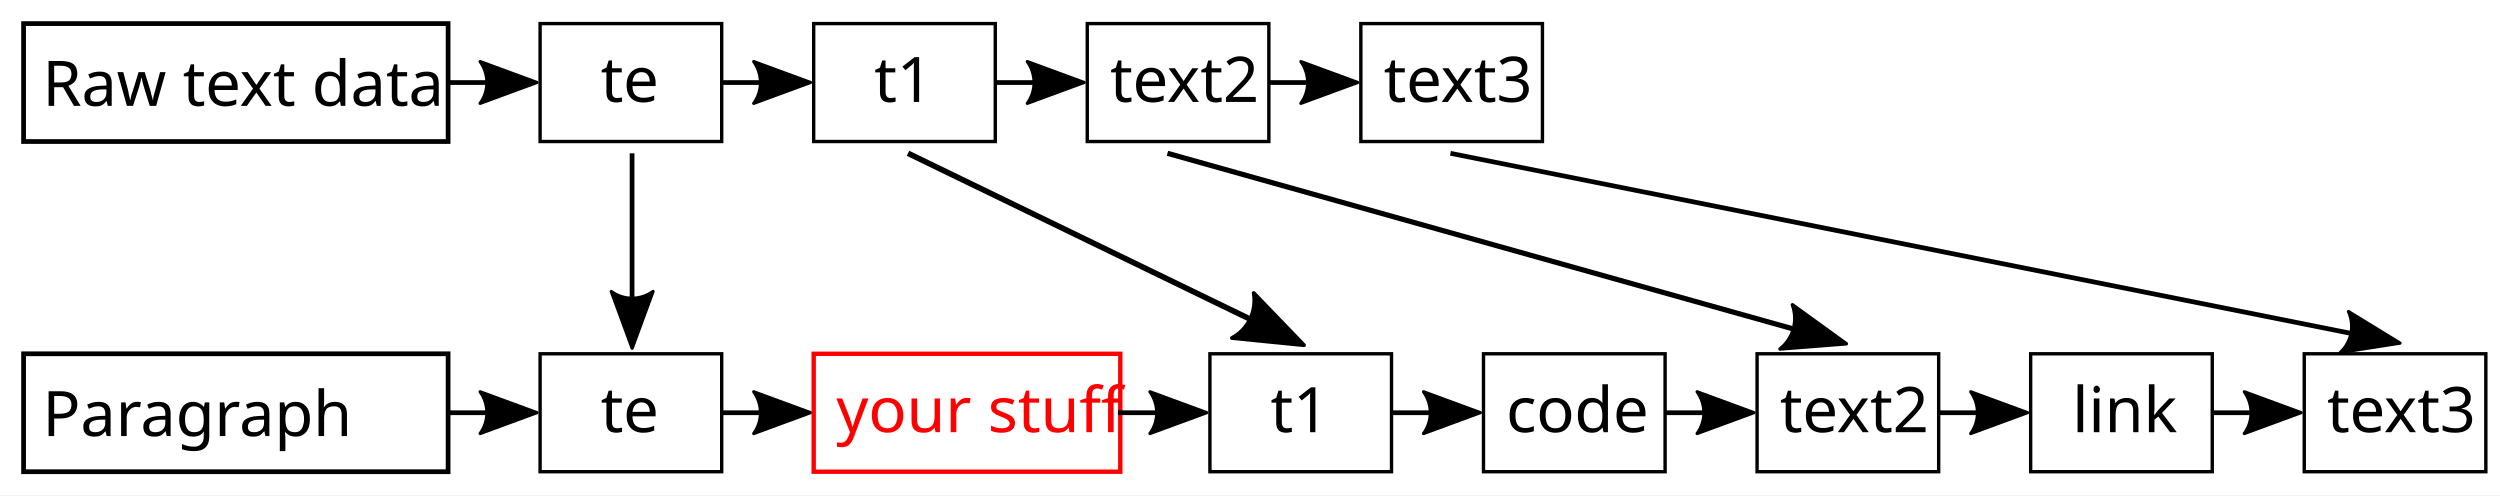
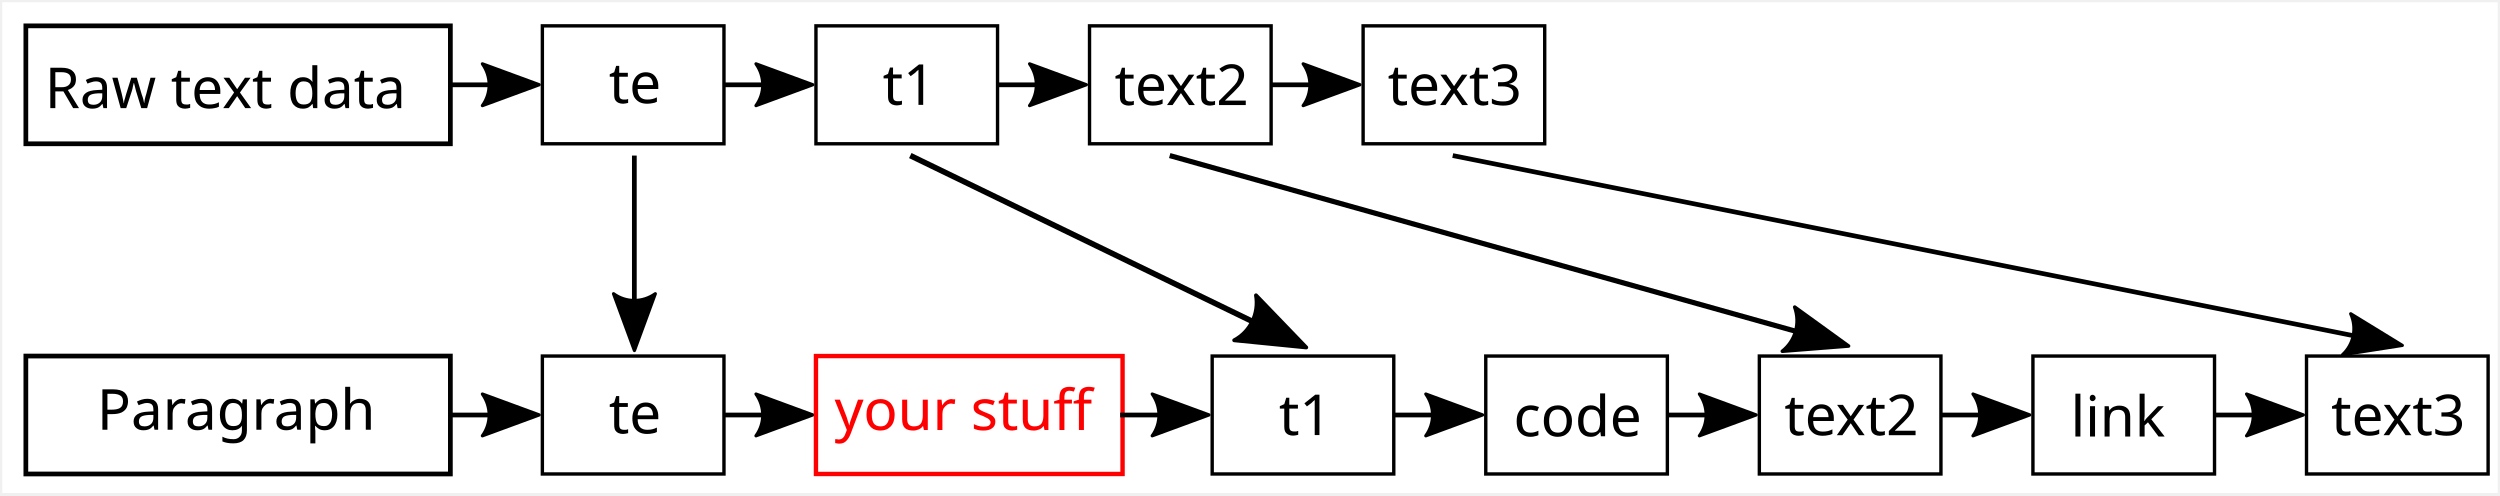
<svg xmlns="http://www.w3.org/2000/svg" xmlns:xlink="http://www.w3.org/1999/xlink" width="530" height="105" viewBox="0 0 140.229 27.781" version="1.1" id="svg5">
  <defs id="defs2">
    <marker style="overflow:visible" id="Arrow2Lend" refX="0" refY="0" orient="auto">
      <path transform="matrix(-1.1,0,0,-1.1,-1.1,0)" d="M 8.719,4.034 -2.207,0.016 8.719,-4.002 c -1.745,2.372 -1.735,5.617 -6e-7,8.035 z" style="fill:context-stroke;fill-rule:evenodd;stroke:context-stroke;stroke-width:0.625;stroke-linejoin:round" id="path17119" />
    </marker>
    <linearGradient id="linearGradient16676">
      <stop style="stop-color:#000000;stop-opacity:1;" offset="0" id="stop16672" />
      <stop style="stop-color:#000000;stop-opacity:0;" offset="1" id="stop16674" />
    </linearGradient>
    <linearGradient id="linearGradient16650">
      <stop style="stop-color:#000000;stop-opacity:1;" offset="0" id="stop16646" />
      <stop style="stop-color:#000000;stop-opacity:0;" offset="1" id="stop16648" />
    </linearGradient>
    <linearGradient xlink:href="#linearGradient16650" id="linearGradient16652" x1="1.224" y1="2.708" x2="22.769" y2="2.708" gradientUnits="userSpaceOnUse" />
    <linearGradient xlink:href="#linearGradient16676" id="linearGradient16678" x1="1.356" y1="2.708" x2="22.636" y2="2.708" gradientUnits="userSpaceOnUse" />
  </defs>
-   <g id="layer1">
-     <rect style="fill:#ffffff;stroke:#fe0000;stroke-width:0.254;stroke-opacity:0.001" id="rect914" width="140.229" height="27.781" x="0" y="0" />
-     <text xml:space="preserve" style="font-style:normal;font-variant:normal;font-weight:normal;font-stretch:normal;font-size:3.528px;line-height:1.25;font-family:sans-serif;-inkscape-font-specification:'sans-serif, Normal';font-variant-ligatures:normal;font-variant-caps:normal;font-variant-numeric:normal;font-variant-east-asian:normal;fill:#000000;fill-opacity:1;stroke:none;stroke-width:0.265;stroke-opacity:1" x="2.381" y="5.938" id="text15802">
-       <tspan id="tspan15800" style="font-style:normal;font-variant:normal;font-weight:normal;font-stretch:normal;font-size:3.528px;font-family:sans-serif;-inkscape-font-specification:'sans-serif, Normal';font-variant-ligatures:normal;font-variant-caps:normal;font-variant-numeric:normal;font-variant-east-asian:normal;fill:#000000;fill-opacity:1;stroke:none;stroke-width:0.265;stroke-opacity:1" x="2.381" y="5.938">Raw text data</tspan>
+   <g id="layer1" transform="translate(0.1271105,0.1271105)">
+     <rect style="fill:#ffffff;stroke:#fe0000;stroke-width:0.253;stroke-opacity:0.001" id="rect914" width="139.976" height="27.528" x="-0.001" y="-0.001" />
+     <text xml:space="preserve" style="font-style:normal;font-variant:normal;font-weight:normal;font-stretch:normal;font-size:3.175px;line-height:1.25;font-family:'Droid Serif';-inkscape-font-specification:'Droid Serif, Normal';font-variant-ligatures:normal;font-variant-caps:normal;font-variant-numeric:normal;font-variant-east-asian:normal;fill:#000000;fill-opacity:1;stroke:none;stroke-width:0.265;stroke-opacity:1" x="2.381" y="5.938" id="text15802">
+       <tspan id="tspan15800" style="font-style:normal;font-variant:normal;font-weight:normal;font-stretch:normal;font-size:3.175px;font-family:'Droid Serif';-inkscape-font-specification:'Droid Serif, Normal';font-variant-ligatures:normal;font-variant-caps:normal;font-variant-numeric:normal;font-variant-east-asian:normal;fill:#000000;fill-opacity:1;stroke:none;stroke-width:0.265;stroke-opacity:1" x="2.381" y="5.938">Raw text data</tspan>
    </text>
    <rect style="fill:none;fill-opacity:1;stroke:#000000;stroke-width:0.265;stroke-opacity:1" id="rect16720" width="23.812" height="6.615" x="1.323" y="1.323" />
    <path style="fill:none;fill-rule:evenodd;stroke:#000000;stroke-width:0.265px;stroke-linecap:butt;stroke-linejoin:miter;stroke-opacity:1;marker-end:url(#Arrow2Lend)" d="m 25.135,4.63 h 4.63" id="path16992" />
    <path style="fill:none;fill-rule:evenodd;stroke:#000000;stroke-width:0.265px;stroke-linecap:butt;stroke-linejoin:miter;stroke-opacity:1;marker-end:url(#Arrow2Lend)" d="m 55.827,4.63 h 4.63" id="path22134" />
    <rect style="fill:none;fill-opacity:1;stroke:#000000;stroke-width:0.19;stroke-opacity:1" id="rect22136" width="10.186" height="6.615" x="60.986" y="1.323" />
-     <text xml:space="preserve" style="font-style:normal;font-weight:normal;font-size:10.583px;line-height:1.25;font-family:sans-serif;fill:#000000;fill-opacity:1;stroke:none;stroke-width:0.265" x="62.262" y="5.72" id="text22140">
-       <tspan id="tspan22138" style="font-style:normal;font-variant:normal;font-weight:normal;font-stretch:normal;font-size:3.528px;font-family:sans-serif;-inkscape-font-specification:'sans-serif, Normal';font-variant-ligatures:normal;font-variant-caps:normal;font-variant-numeric:normal;font-variant-east-asian:normal;stroke-width:0.265" x="62.262" y="5.72">text2</tspan>
+     <text xml:space="preserve" style="font-style:normal;font-variant:normal;font-weight:normal;font-stretch:normal;font-size:3.175px;line-height:1.25;font-family:'Droid Serif';-inkscape-font-specification:'Droid Serif, Normal';font-variant-ligatures:normal;font-variant-caps:normal;font-variant-numeric:normal;font-variant-east-asian:normal;fill:#000000;fill-opacity:1;stroke:none;stroke-width:0.265" x="62.393" y="5.764" id="text22140">
+       <tspan id="tspan22138" style="font-style:normal;font-variant:normal;font-weight:normal;font-stretch:normal;font-size:3.175px;font-family:'Droid Serif';-inkscape-font-specification:'Droid Serif, Normal';font-variant-ligatures:normal;font-variant-caps:normal;font-variant-numeric:normal;font-variant-east-asian:normal;stroke-width:0.265" x="62.393" y="5.764">text2</tspan>
    </text>
    <path style="fill:none;fill-rule:evenodd;stroke:#000000;stroke-width:0.265px;stroke-linecap:butt;stroke-linejoin:miter;stroke-opacity:1;marker-end:url(#Arrow2Lend)" d="m 71.173,4.63 h 4.63" id="path23198" />
    <rect style="fill:none;fill-opacity:1;stroke:#000000;stroke-width:0.19;stroke-opacity:1" id="rect23200" width="10.186" height="6.615" x="76.332" y="1.323" />
-     <text xml:space="preserve" style="font-style:normal;font-weight:normal;font-size:10.583px;line-height:1.25;font-family:sans-serif;fill:#000000;fill-opacity:1;stroke:none;stroke-width:0.265" x="77.608" y="5.72" id="text23204">
-       <tspan id="tspan23202" style="font-style:normal;font-variant:normal;font-weight:normal;font-stretch:normal;font-size:3.528px;font-family:sans-serif;-inkscape-font-specification:'sans-serif, Normal';font-variant-ligatures:normal;font-variant-caps:normal;font-variant-numeric:normal;font-variant-east-asian:normal;stroke-width:0.265" x="77.608" y="5.72">text3</tspan>
+     <text xml:space="preserve" style="font-style:normal;font-variant:normal;font-weight:normal;font-stretch:normal;font-size:3.175px;line-height:1.25;font-family:'Droid Serif';-inkscape-font-specification:'Droid Serif, Normal';font-variant-ligatures:normal;font-variant-caps:normal;font-variant-numeric:normal;font-variant-east-asian:normal;fill:#000000;fill-opacity:1;stroke:none;stroke-width:0.265" x="77.715" y="5.764" id="text23204">
+       <tspan id="tspan23202" style="font-style:normal;font-variant:normal;font-weight:normal;font-stretch:normal;font-size:3.175px;font-family:'Droid Serif';-inkscape-font-specification:'Droid Serif, Normal';font-variant-ligatures:normal;font-variant-caps:normal;font-variant-numeric:normal;font-variant-east-asian:normal;stroke-width:0.265" x="77.715" y="5.764">text3</tspan>
    </text>
-     <text xml:space="preserve" style="font-style:normal;font-variant:normal;font-weight:normal;font-stretch:normal;font-size:3.528px;line-height:1.25;font-family:sans-serif;-inkscape-font-specification:'sans-serif, Normal';font-variant-ligatures:normal;font-variant-caps:normal;font-variant-numeric:normal;font-variant-east-asian:normal;fill:#000000;fill-opacity:1;stroke:none;stroke-width:0.265;stroke-opacity:1" x="2.381" y="24.459" id="text31386">
-       <tspan id="tspan31384" style="font-style:normal;font-variant:normal;font-weight:normal;font-stretch:normal;font-size:3.528px;font-family:sans-serif;-inkscape-font-specification:'sans-serif, Normal';font-variant-ligatures:normal;font-variant-caps:normal;font-variant-numeric:normal;font-variant-east-asian:normal;fill:#000000;fill-opacity:1;stroke:none;stroke-width:0.265;stroke-opacity:1" x="2.381" y="24.459">Paragraph</tspan>
+     <text xml:space="preserve" style="font-style:normal;font-variant:normal;font-weight:normal;font-stretch:normal;font-size:3.175px;line-height:1.25;font-family:'Droid Serif';-inkscape-font-specification:'Droid Serif, Normal';font-variant-ligatures:normal;font-variant-caps:normal;font-variant-numeric:normal;font-variant-east-asian:normal;fill:#000000;fill-opacity:1;stroke:none;stroke-width:0.265;stroke-opacity:1" x="5.304" y="23.976" id="text31386">
+       <tspan id="tspan31384" style="font-style:normal;font-variant:normal;font-weight:normal;font-stretch:normal;font-size:3.175px;font-family:'Droid Serif';-inkscape-font-specification:'Droid Serif, Normal';font-variant-ligatures:normal;font-variant-caps:normal;font-variant-numeric:normal;font-variant-east-asian:normal;fill:#000000;fill-opacity:1;stroke:none;stroke-width:0.265;stroke-opacity:1" x="5.304" y="23.976">Paragraph</tspan>
    </text>
    <rect style="fill:none;fill-opacity:1;stroke:#000000;stroke-width:0.265;stroke-opacity:1" id="rect31388" width="23.812" height="6.615" x="1.323" y="19.844" />
    <path style="fill:none;fill-rule:evenodd;stroke:#000000;stroke-width:0.265px;stroke-linecap:butt;stroke-linejoin:miter;stroke-opacity:1;marker-end:url(#Arrow2Lend)" d="m 25.135,23.151 h 4.63" id="path31390" />
    <path style="fill:none;fill-rule:evenodd;stroke:#000000;stroke-width:0.265px;stroke-linecap:butt;stroke-linejoin:miter;stroke-opacity:1;marker-end:url(#Arrow2Lend)" d="m 78.052,23.151 h 4.63" id="path31398" />
    <rect style="fill:none;fill-opacity:1;stroke:#000000;stroke-width:0.19;stroke-opacity:1" id="rect31400" width="10.186" height="6.615" x="83.212" y="19.844" />
-     <text xml:space="preserve" style="font-style:normal;font-weight:normal;font-size:10.583px;line-height:1.25;font-family:sans-serif;fill:#000000;fill-opacity:1;stroke:none;stroke-width:0.265" x="84.487" y="24.241" id="text31404">
-       <tspan id="tspan31402" style="font-style:normal;font-variant:normal;font-weight:normal;font-stretch:normal;font-size:3.528px;font-family:sans-serif;-inkscape-font-specification:'sans-serif, Normal';font-variant-ligatures:normal;font-variant-caps:normal;font-variant-numeric:normal;font-variant-east-asian:normal;stroke-width:0.265" x="84.487" y="24.241">code</tspan>
+     <text xml:space="preserve" style="font-style:normal;font-variant:normal;font-weight:normal;font-stretch:normal;font-size:3.175px;line-height:1.25;font-family:'Droid Serif';-inkscape-font-specification:'Droid Serif, Normal';font-variant-ligatures:normal;font-variant-caps:normal;font-variant-numeric:normal;font-variant-east-asian:normal;fill:#000000;fill-opacity:1;stroke:none;stroke-width:0.265" x="84.775" y="24.342" id="text31404">
+       <tspan id="tspan31402" style="font-style:normal;font-variant:normal;font-weight:normal;font-stretch:normal;font-size:3.175px;font-family:'Droid Serif';-inkscape-font-specification:'Droid Serif, Normal';font-variant-ligatures:normal;font-variant-caps:normal;font-variant-numeric:normal;font-variant-east-asian:normal;stroke-width:0.265" x="84.775" y="24.342">code</tspan>
    </text>
    <path style="fill:none;fill-rule:evenodd;stroke:#000000;stroke-width:0.265px;stroke-linecap:butt;stroke-linejoin:miter;stroke-opacity:1;marker-end:url(#Arrow2Lend)" d="m 93.398,23.151 h 4.63" id="path31406" />
    <rect style="fill:none;fill-opacity:1;stroke:#000000;stroke-width:0.19;stroke-opacity:1" id="rect31408" width="10.186" height="6.615" x="98.557" y="19.844" />
-     <text xml:space="preserve" style="font-style:normal;font-weight:normal;font-size:10.583px;line-height:1.25;font-family:sans-serif;fill:#000000;fill-opacity:1;stroke:none;stroke-width:0.265" x="99.833" y="24.241" id="text31412">
-       <tspan id="tspan31410" style="font-style:normal;font-variant:normal;font-weight:normal;font-stretch:normal;font-size:3.528px;font-family:sans-serif;-inkscape-font-specification:'sans-serif, Normal';font-variant-ligatures:normal;font-variant-caps:normal;font-variant-numeric:normal;font-variant-east-asian:normal;stroke-width:0.265" x="99.833" y="24.241">text2</tspan>
+     <text xml:space="preserve" style="font-style:normal;font-variant:normal;font-weight:normal;font-stretch:normal;font-size:3.175px;line-height:1.25;font-family:'Droid Serif';-inkscape-font-specification:'Droid Serif, Normal';font-variant-ligatures:normal;font-variant-caps:normal;font-variant-numeric:normal;font-variant-east-asian:normal;fill:#000000;fill-opacity:1;stroke:none;stroke-width:0.265" x="99.964" y="24.285" id="text31412">
+       <tspan id="tspan31410" style="font-style:normal;font-variant:normal;font-weight:normal;font-stretch:normal;font-size:3.175px;font-family:'Droid Serif';-inkscape-font-specification:'Droid Serif, Normal';font-variant-ligatures:normal;font-variant-caps:normal;font-variant-numeric:normal;font-variant-east-asian:normal;stroke-width:0.265" x="99.964" y="24.285">text2</tspan>
    </text>
    <path style="fill:none;fill-rule:evenodd;stroke:#000000;stroke-width:0.265px;stroke-linecap:butt;stroke-linejoin:miter;stroke-opacity:1;marker-end:url(#Arrow2Lend)" d="m 108.744,23.151 h 4.63" id="path44164" />
    <rect style="fill:none;fill-opacity:1;stroke:#000000;stroke-width:0.19;stroke-opacity:1" id="rect44166" width="10.186" height="6.615" x="113.903" y="19.844" />
-     <text xml:space="preserve" style="font-style:normal;font-weight:normal;font-size:10.583px;line-height:1.25;font-family:sans-serif;fill:#000000;fill-opacity:1;stroke:none;stroke-width:0.265" x="116.237" y="24.241" id="text44170">
-       <tspan id="tspan44168" style="font-style:normal;font-variant:normal;font-weight:normal;font-stretch:normal;font-size:3.528px;font-family:sans-serif;-inkscape-font-specification:'sans-serif, Normal';font-variant-ligatures:normal;font-variant-caps:normal;font-variant-numeric:normal;font-variant-east-asian:normal;stroke-width:0.265" x="116.237" y="24.241">link</tspan>
+     <text xml:space="preserve" style="font-style:normal;font-variant:normal;font-weight:normal;font-stretch:normal;font-size:3.175px;line-height:1.25;font-family:'Droid Serif';-inkscape-font-specification:'Droid Serif, Normal';font-variant-ligatures:normal;font-variant-caps:normal;font-variant-numeric:normal;font-variant-east-asian:normal;fill:#000000;fill-opacity:1;stroke:none;stroke-width:0.265" x="116.021" y="24.357" id="text44170">
+       <tspan id="tspan44168" style="font-style:normal;font-variant:normal;font-weight:normal;font-stretch:normal;font-size:3.175px;font-family:'Droid Serif';-inkscape-font-specification:'Droid Serif, Normal';font-variant-ligatures:normal;font-variant-caps:normal;font-variant-numeric:normal;font-variant-east-asian:normal;stroke-width:0.265" x="116.021" y="24.357">link</tspan>
    </text>
    <path style="fill:none;fill-rule:evenodd;stroke:#000000;stroke-width:0.265px;stroke-linecap:butt;stroke-linejoin:miter;stroke-opacity:1;marker-end:url(#Arrow2Lend)" d="M 124.09,23.151 H 128.72" id="path48804" />
    <rect style="fill:none;fill-opacity:1;stroke:#000000;stroke-width:0.19;stroke-opacity:1" id="rect48806" width="10.186" height="6.615" x="129.249" y="19.844" />
-     <text xml:space="preserve" style="font-style:normal;font-weight:normal;font-size:10.583px;line-height:1.25;font-family:sans-serif;fill:#000000;fill-opacity:1;stroke:none;stroke-width:0.265" x="130.524" y="24.241" id="text48810">
-       <tspan id="tspan48808" style="font-style:normal;font-variant:normal;font-weight:normal;font-stretch:normal;font-size:3.528px;font-family:sans-serif;-inkscape-font-specification:'sans-serif, Normal';font-variant-ligatures:normal;font-variant-caps:normal;font-variant-numeric:normal;font-variant-east-asian:normal;stroke-width:0.265" x="130.524" y="24.241">text3</tspan>
+     <text xml:space="preserve" style="font-style:normal;font-variant:normal;font-weight:normal;font-stretch:normal;font-size:3.175px;line-height:1.25;font-family:'Droid Serif';-inkscape-font-specification:'Droid Serif, Normal';font-variant-ligatures:normal;font-variant-caps:normal;font-variant-numeric:normal;font-variant-east-asian:normal;fill:#000000;fill-opacity:1;stroke:none;stroke-width:0.265" x="130.632" y="24.285" id="text48810">
+       <tspan id="tspan48808" style="font-style:normal;font-variant:normal;font-weight:normal;font-stretch:normal;font-size:3.175px;font-family:'Droid Serif';-inkscape-font-specification:'Droid Serif, Normal';font-variant-ligatures:normal;font-variant-caps:normal;font-variant-numeric:normal;font-variant-east-asian:normal;stroke-width:0.265" x="130.632" y="24.285">text3</tspan>
    </text>
    <path style="fill:none;fill-rule:evenodd;stroke:#000000;stroke-width:0.265px;stroke-linecap:butt;stroke-linejoin:miter;stroke-opacity:1;marker-end:url(#Arrow2Lend)" d="M 35.454,8.599 V 19.182" id="path49518" />
    <path style="fill:none;fill-rule:evenodd;stroke:#000000;stroke-width:0.317px;stroke-linecap:butt;stroke-linejoin:miter;stroke-opacity:1;marker-end:url(#Arrow2Lend)" d="M 50.932,8.599 72.76,19.182" id="path49520" />
    <path style="fill:none;fill-rule:evenodd;stroke:#000000;stroke-width:0.291px;stroke-linecap:butt;stroke-linejoin:miter;stroke-opacity:1;marker-end:url(#Arrow2Lend)" d="M 65.484,8.599 103.188,19.182" id="path49522" />
    <rect style="fill:none;fill-opacity:1;stroke:#000000;stroke-width:0.19;stroke-opacity:1" id="rect49892" width="10.186" height="6.615" x="30.295" y="1.323" />
-     <text xml:space="preserve" style="font-style:normal;font-weight:normal;font-size:10.583px;line-height:1.25;font-family:sans-serif;fill:#000000;fill-opacity:1;stroke:none;stroke-width:0.265" x="33.687" y="5.72" id="text49896">
-       <tspan id="tspan49894" style="font-style:normal;font-variant:normal;font-weight:normal;font-stretch:normal;font-size:3.528px;font-family:sans-serif;-inkscape-font-specification:'sans-serif, Normal';font-variant-ligatures:normal;font-variant-caps:normal;font-variant-numeric:normal;font-variant-east-asian:normal;stroke-width:0.265" x="33.687" y="5.72">te</tspan>
+     <text xml:space="preserve" style="font-style:normal;font-variant:normal;font-weight:normal;font-stretch:normal;font-size:3.175px;line-height:1.25;font-family:'Droid Serif';-inkscape-font-specification:'Droid Serif, Normal';font-variant-ligatures:normal;font-variant-caps:normal;font-variant-numeric:normal;font-variant-east-asian:normal;fill:#000000;fill-opacity:1;stroke:none;stroke-width:0.265" x="34.029" y="5.661" id="text49896">
+       <tspan id="tspan49894" style="font-style:normal;font-variant:normal;font-weight:normal;font-stretch:normal;font-size:3.175px;font-family:'Droid Serif';-inkscape-font-specification:'Droid Serif, Normal';font-variant-ligatures:normal;font-variant-caps:normal;font-variant-numeric:normal;font-variant-east-asian:normal;stroke-width:0.265" x="34.029" y="5.661">te</tspan>
    </text>
    <path style="fill:none;fill-rule:evenodd;stroke:#000000;stroke-width:0.265px;stroke-linecap:butt;stroke-linejoin:miter;stroke-opacity:1;marker-end:url(#Arrow2Lend)" d="m 40.481,4.63 h 4.63" id="path50000" />
    <rect style="fill:none;fill-opacity:1;stroke:#000000;stroke-width:0.19;stroke-opacity:1" id="rect50002" width="10.186" height="6.615" x="45.641" y="1.323" />
-     <text xml:space="preserve" style="font-style:normal;font-weight:normal;font-size:10.583px;line-height:1.25;font-family:sans-serif;fill:#000000;fill-opacity:1;stroke:none;stroke-width:0.265" x="49.032" y="5.72" id="text50006">
-       <tspan id="tspan50004" style="font-style:normal;font-variant:normal;font-weight:normal;font-stretch:normal;font-size:3.528px;font-family:sans-serif;-inkscape-font-specification:'sans-serif, Normal';font-variant-ligatures:normal;font-variant-caps:normal;font-variant-numeric:normal;font-variant-east-asian:normal;stroke-width:0.265" x="49.032" y="5.72">t1</tspan>
+     <text xml:space="preserve" style="font-style:normal;font-variant:normal;font-weight:normal;font-stretch:normal;font-size:3.175px;line-height:1.25;font-family:'Droid Serif';-inkscape-font-specification:'Droid Serif, Normal';font-variant-ligatures:normal;font-variant-caps:normal;font-variant-numeric:normal;font-variant-east-asian:normal;fill:#000000;fill-opacity:1;stroke:none;stroke-width:0.265" x="49.387" y="5.754" id="text50006">
+       <tspan id="tspan50004" style="font-style:normal;font-variant:normal;font-weight:normal;font-stretch:normal;font-size:3.175px;font-family:'Droid Serif';-inkscape-font-specification:'Droid Serif, Normal';font-variant-ligatures:normal;font-variant-caps:normal;font-variant-numeric:normal;font-variant-east-asian:normal;stroke-width:0.265" x="49.387" y="5.754">t1</tspan>
    </text>
    <rect style="fill:none;fill-opacity:1;stroke:#000000;stroke-width:0.19;stroke-opacity:1" id="rect50852" width="10.186" height="6.615" x="30.295" y="19.844" />
-     <text xml:space="preserve" style="font-style:normal;font-weight:normal;font-size:10.583px;line-height:1.25;font-family:sans-serif;fill:#000000;fill-opacity:1;stroke:none;stroke-width:0.265" x="33.687" y="24.241" id="text50856">
-       <tspan id="tspan50854" style="font-style:normal;font-variant:normal;font-weight:normal;font-stretch:normal;font-size:3.528px;font-family:sans-serif;-inkscape-font-specification:'sans-serif, Normal';font-variant-ligatures:normal;font-variant-caps:normal;font-variant-numeric:normal;font-variant-east-asian:normal;stroke-width:0.265" x="33.687" y="24.241">te</tspan>
+     <text xml:space="preserve" style="font-style:normal;font-variant:normal;font-weight:normal;font-stretch:normal;font-size:3.175px;line-height:1.25;font-family:'Droid Serif';-inkscape-font-specification:'Droid Serif, Normal';font-variant-ligatures:normal;font-variant-caps:normal;font-variant-numeric:normal;font-variant-east-asian:normal;fill:#000000;fill-opacity:1;stroke:none;stroke-width:0.265" x="34.029" y="24.182" id="text50856">
+       <tspan id="tspan50854" style="font-style:normal;font-variant:normal;font-weight:normal;font-stretch:normal;font-size:3.175px;font-family:'Droid Serif';-inkscape-font-specification:'Droid Serif, Normal';font-variant-ligatures:normal;font-variant-caps:normal;font-variant-numeric:normal;font-variant-east-asian:normal;stroke-width:0.265" x="34.029" y="24.182">te</tspan>
    </text>
    <path style="fill:none;fill-rule:evenodd;stroke:#000000;stroke-width:0.265px;stroke-linecap:butt;stroke-linejoin:miter;stroke-opacity:1;marker-end:url(#Arrow2Lend)" d="M 40.481,23.151 H 45.111" id="path53570" />
    <rect style="fill:none;fill-opacity:1;stroke:#fe0000;stroke-width:0.246;stroke-opacity:1" id="rect53572" width="17.198" height="6.615" x="45.641" y="19.844" />
-     <text xml:space="preserve" style="font-style:normal;font-weight:normal;font-size:10.583px;line-height:1.25;font-family:sans-serif;fill:#ff0000;fill-opacity:1;stroke:none;stroke-width:0.265;stroke-miterlimit:4;stroke-dasharray:none" x="46.916" y="24.241" id="text53576">
-       <tspan id="tspan53574" style="font-style:normal;font-variant:normal;font-weight:normal;font-stretch:normal;font-size:3.528px;font-family:sans-serif;-inkscape-font-specification:'sans-serif, Normal';font-variant-ligatures:normal;font-variant-caps:normal;font-variant-numeric:normal;font-variant-east-asian:normal;stroke-width:0.265;stroke-miterlimit:4;stroke-dasharray:none;fill:#ff0000;fill-opacity:1" x="46.916" y="24.241">your stuff</tspan>
+     <text xml:space="preserve" style="font-style:normal;font-variant:normal;font-weight:normal;font-stretch:normal;font-size:3.175px;line-height:1.25;font-family:'Droid Serif';-inkscape-font-specification:'Droid Serif, Normal';font-variant-ligatures:normal;font-variant-caps:normal;font-variant-numeric:normal;font-variant-east-asian:normal;fill:#ff0000;fill-opacity:1;stroke:none;stroke-width:0.265;stroke-miterlimit:4;stroke-dasharray:none" x="46.687" y="23.992" id="text53576">
+       <tspan id="tspan53574" style="font-style:normal;font-variant:normal;font-weight:normal;font-stretch:normal;font-size:3.175px;font-family:'Droid Serif';-inkscape-font-specification:'Droid Serif, Normal';font-variant-ligatures:normal;font-variant-caps:normal;font-variant-numeric:normal;font-variant-east-asian:normal;fill:#ff0000;fill-opacity:1;stroke-width:0.265;stroke-miterlimit:4;stroke-dasharray:none" x="46.687" y="23.992">your stuff</tspan>
    </text>
    <path style="fill:none;fill-rule:evenodd;stroke:#000000;stroke-width:0.265px;stroke-linecap:butt;stroke-linejoin:miter;stroke-opacity:1;marker-end:url(#Arrow2Lend)" d="m 62.706,23.151 h 4.63" id="path55980" />
    <rect style="fill:none;fill-opacity:1;stroke:#000000;stroke-width:0.19;stroke-opacity:1" id="rect55982" width="10.186" height="6.615" x="67.866" y="19.844" />
-     <text xml:space="preserve" style="font-style:normal;font-weight:normal;font-size:10.583px;line-height:1.25;font-family:sans-serif;fill:#000000;fill-opacity:1;stroke:none;stroke-width:0.265" x="71.257" y="24.241" id="text55986">
-       <tspan id="tspan55984" style="font-style:normal;font-variant:normal;font-weight:normal;font-stretch:normal;font-size:3.528px;font-family:sans-serif;-inkscape-font-specification:'sans-serif, Normal';font-variant-ligatures:normal;font-variant-caps:normal;font-variant-numeric:normal;font-variant-east-asian:normal;stroke-width:0.265" x="71.257" y="24.241">t1</tspan>
+     <text xml:space="preserve" style="font-style:normal;font-variant:normal;font-weight:normal;font-stretch:normal;font-size:3.175px;line-height:1.25;font-family:'Droid Serif';-inkscape-font-specification:'Droid Serif, Normal';font-variant-ligatures:normal;font-variant-caps:normal;font-variant-numeric:normal;font-variant-east-asian:normal;fill:#000000;fill-opacity:1;stroke:none;stroke-width:0.265" x="71.612" y="24.275" id="text55986">
+       <tspan id="tspan55984" style="font-style:normal;font-variant:normal;font-weight:normal;font-stretch:normal;font-size:3.175px;font-family:'Droid Serif';-inkscape-font-specification:'Droid Serif, Normal';font-variant-ligatures:normal;font-variant-caps:normal;font-variant-numeric:normal;font-variant-east-asian:normal;stroke-width:0.265" x="71.612" y="24.275">t1</tspan>
    </text>
    <path style="fill:none;fill-rule:evenodd;stroke:#000000;stroke-width:0.265px;stroke-linecap:butt;stroke-linejoin:miter;stroke-opacity:1;marker-end:url(#Arrow2Lend)" d="M 81.359,8.599 134.276,19.182" id="path56112" />
  </g>
</svg>
